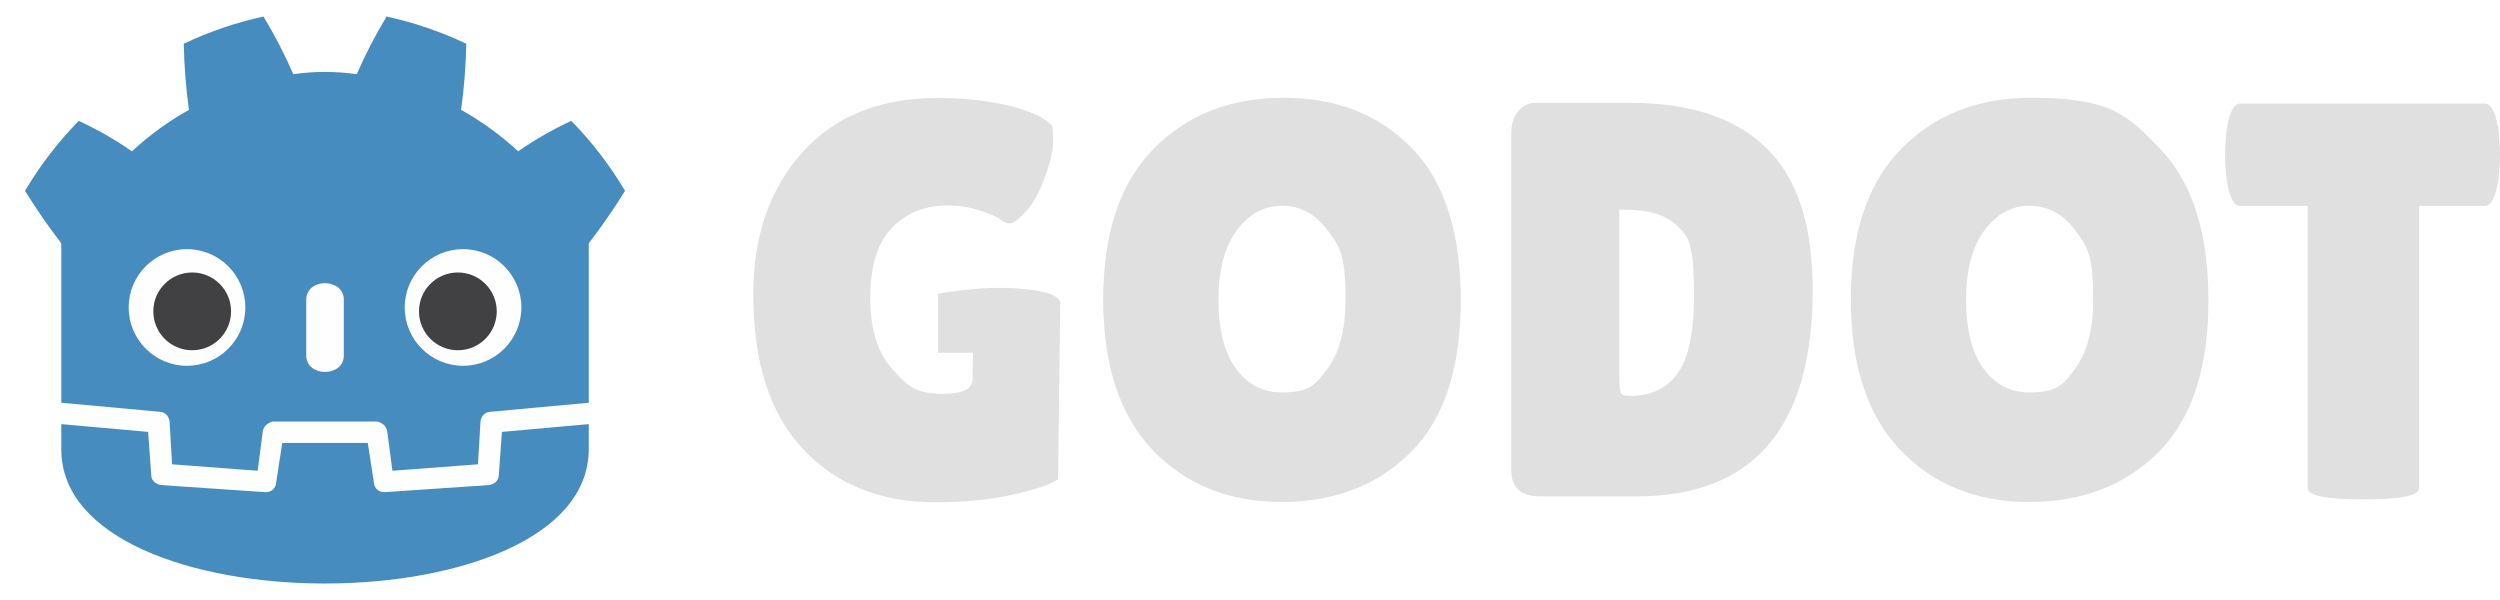
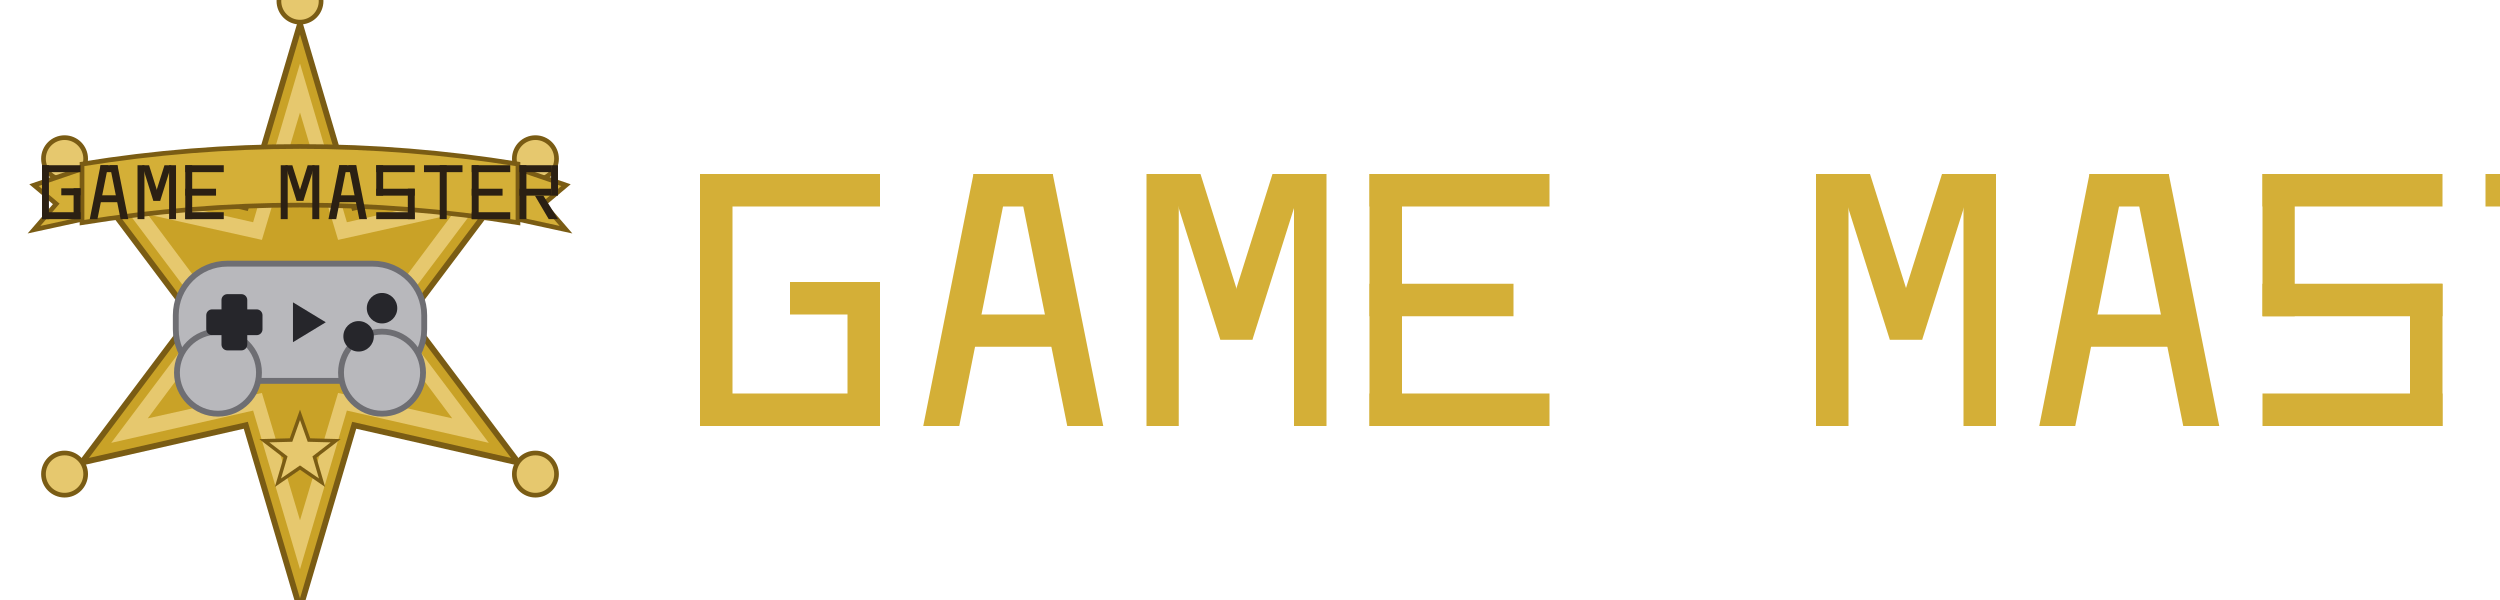
- <svg xmlns="http://www.w3.org/2000/svg" width="100" height="24" stroke-linejoin="round">
-   <path fill="#e0e0e0" d="M40.122 11.514c-1.211-.019-2.597.234-2.597.234v2.364h1.393l-.015 1.052q0 .587-1.159.587c-1.159 0-1.454-.328-2.045-.979q-.89-.98-.889-2.867 0-1.89.865-2.79.866-.899 2.261-.899c.411.003.821.067 1.214.191q.63.192.844.358.212.172.405.17.19 0 .616-.45.43-.45.767-1.359c.224-.61.337-1.076.337-1.407a6 6 0 0 0-.023-.674q-.47-.517-1.744-.821-1.268-.305-2.844-.304-3.463 0-5.419 2.181-1.957 2.182-1.957 5.668 0 4.094 2.001 6.207 2.002 2.114 5.263 2.113 1.754 0 3.114-.303 1.361-.303 1.811-.619l.09-7.038c0-.408-1.079-.594-2.289-.615M51.279 8.23q-1.078 0-1.81.989-.73.99-.731 2.776 0 1.79.698 2.745.697.957 1.832.957c1.135 0 1.372-.323 1.844-.969q.709-.966.709-2.766c0-1.8-.244-2.122-.731-2.767q-.73-.965-1.811-.965m-.011 11.85q-3.16 0-5.15-2.067-1.989-2.07-1.989-6.039 0-3.97 2.011-6.017 2.014-2.046 5.196-2.046 3.183-.001 5.138 2.014 1.958 2.013 1.957 6.094t-2.001 6.073q-2.002 1.988-5.162 1.988M64.77 8.386v6.727q0 .47.068.595c.068.125.18.124.404.124q1.238 0 1.879-.923.641-.921.64-3.069c-.001-2.148-.222-2.366-.663-2.799q-.664-.654-2.103-.655zm-4.317 10.436V5.33q0-.563.282-.891a.92.92 0 0 1 .73-.326h3.756q3.575 0 5.429 1.801 1.857 1.798 1.857 5.666 0 8.276-7.063 8.276h-3.845q-1.146 0-1.147-1.034M81.186 8.23q-1.08 0-1.812.989-.73.99-.73 2.776 0 1.79.697 2.745.697.957 1.833.957c1.136 0 1.372-.323 1.844-.969q.709-.966.709-2.766c0-1.8-.244-2.122-.731-2.767q-.73-.965-1.81-.965m-.012 11.85q-3.16 0-5.15-2.067-1.99-2.07-1.99-6.039 0-3.97 2.012-6.017 2.014-2.046 5.196-2.046c3.182 0 3.834.67 5.138 2.014q1.957 2.013 1.957 6.094t-2.002 6.073q-2.001 1.988-5.161 1.988m15.587-.552q0 .448-2.226.449-2.227-.001-2.228-.449V8.238h-2.698q-.382 0-.539-1.036a7 7 0 0 1-.066-1.011q0-.517.065-1.012c.105-.688.285-1.036.54-1.036h9.783q.382.001.541 1.036a7.7 7.7 0 0 1 0 2.023q-.16 1.036-.541 1.036h-2.631z" />
-   <g fill="#fefefe" transform="translate(-.27 -1.335)scale(.02592)">
-     <path d="M105 673v33q407 354 814 0v-33z" />
-     <path fill="#478cbf" d="m105 673 152 14q12 1 15 14l4 67 132 10 8-61q2-11 15-15h162q13 4 15 15l8 61 132-10 4-67q3-13 15-14l152-14V427q30-39 56-81-35-59-83-108-43 20-82 47-40-37-88-64 7-51 8-102-59-28-123-42-26 43-46 89-49-7-98 0-20-46-46-89-64 14-123 42 1 51 8 102-48 27-88 64-39-27-82-47-48 49-83 108 26 42 56 81zm0 33v39c0 276 813 276 814 0v-39l-134 12-5 69q-2 10-14 13l-162 11q-12 0-16-11l-10-65H446l-10 65q-4 11-16 11l-162-11q-12-3-14-13l-5-69z" />
-     <path d="M483 600c0 34 58 34 58 0v-86c0-34-58-34-58 0z" />
-     <circle cx="725" cy="526" r="90" />
-     <circle cx="299" cy="526" r="90" />
+ <svg xmlns="http://www.w3.org/2000/svg" width="100" height="24" viewBox="0 0 1000 240">
+   <g transform="matrix(0.234375 0 0 0.234375 0 0)">
+     <polygon fill="#c9a227" stroke="#7a5c14" stroke-width="10" points="512.0,41.2 419.5,354.2 139.6,290.6 327.0,540.0 139.6,789.4 419.5,725.8 512.0,1038.8 604.5,725.8 884.4,789.4 697.0,540.0 884.4,290.6 604.5,354.2" />
+     <polygon fill="#e6c86e" points="512.0,108.5 432.0,379.3 189.8,324.2 352.0,540.0 189.8,755.8 432.0,700.7 512.0,971.5 592.0,700.7 834.2,755.8 672.0,540.0 834.2,324.2 592.0,379.3" />
+     <polygon fill="#c9a227" points="512.0,192.0 447.0,409.4 252.2,366.0 382.0,540.0 252.2,714.0 447.0,670.6 512.0,888.0 577.0,670.6 771.8,714.0 642.0,540.0 771.8,366.0 577.0,409.4" />
+     <circle fill="#e6c86e" stroke="#7a5c14" stroke-width="8" cx="512.0" cy="1.8" r="36" />
+     <circle fill="#e6c86e" stroke="#7a5c14" stroke-width="8" cx="110.2" cy="270.9" r="36" />
+     <circle fill="#e6c86e" stroke="#7a5c14" stroke-width="8" cx="110.2" cy="809.1" r="36" />
+     <circle fill="#e6c86e" stroke="#7a5c14" stroke-width="8" cx="512.0" cy="1078.2" r="36" />
+     <circle fill="#e6c86e" stroke="#7a5c14" stroke-width="8" cx="913.8" cy="809.1" r="36" />
+     <circle fill="#e6c86e" stroke="#7a5c14" stroke-width="8" cx="913.8" cy="270.9" r="36" />
+     <polygon fill="#d4af37" stroke="#7a5c14" stroke-width="8" points="140.0,288.0 58.0,316.0 96.0,348.0 58.0,392.0 150.0,372.0" />
+     <polygon fill="#d4af37" stroke="#7a5c14" stroke-width="8" points="884.0,288.0 966.0,316.0 928.0,348.0 966.0,392.0 874.0,372.0" />
+     <path fill="#d4af37" stroke="#7a5c14" stroke-width="8" d="M140,280.0 Q512,220.0 884,280.0 L884,380.0 Q512,320.0 140,380.0 Z" />
+     <path fill="#2b2013" d="M71.7,282.0 L137.4,282.0 L137.4,293.8 L71.7,293.8 Z" />
+     <path fill="#2b2013" d="M71.7,282.0 L83.5,282.0 L83.5,374.0 L71.7,374.0 Z" />
+     <path fill="#2b2013" d="M71.7,362.2 L137.4,362.2 L137.4,374.0 L71.7,374.0 Z" />
+     <path fill="#2b2013" d="M125.6,321.4 L137.4,321.4 L137.4,374.0 L125.6,374.0 Z" />
+     <path fill="#2b2013" d="M104.6,321.4 L137.4,321.4 L137.4,333.3 L104.6,333.3 Z" />
+     <path fill="#2b2013" d="M153.2,374.0 L166.3,374.0 L184.7,282.0 L171.6,282.0 Z" />
+     <path fill="#2b2013" d="M205.8,374.0 L218.9,374.0 L200.5,282.0 L187.4,282.0 Z" />
+     <path fill="#2b2013" d="M171.6,282.0 L200.5,282.0 L200.5,293.8 L171.6,293.8 Z" />
+     <path fill="#2b2013" d="M165.0,333.3 L207.1,333.3 L207.1,345.1 L165.0,345.1 Z" />
+     <path fill="#2b2013" d="M234.7,282.0 L246.5,282.0 L246.5,374.0 L234.7,374.0 Z" />
+     <path fill="#2b2013" d="M288.6,282.0 L300.4,282.0 L300.4,374.0 L288.6,374.0 Z" />
+     <path fill="#2b2013" d="M242.6,282.0 L254.4,282.0 L273.5,342.5 L261.6,342.5 Z" />
+     <path fill="#2b2013" d="M280.7,282.0 L292.5,282.0 L273.5,342.5 L261.6,342.5 Z" />
+     <path fill="#2b2013" d="M316.2,282.0 L381.9,282.0 L381.9,293.8 L316.2,293.8 Z" />
+     <path fill="#2b2013" d="M316.2,282.0 L328.0,282.0 L328.0,374.0 L316.2,374.0 Z" />
+     <path fill="#2b2013" d="M316.2,322.1 L368.7,322.1 L368.7,333.9 L316.2,333.9 Z" />
+     <path fill="#2b2013" d="M316.2,362.2 L381.9,362.2 L381.9,374.0 L316.2,374.0 Z" />
+     <path fill="#2b2013" d="M479.1,282.0 L491.0,282.0 L491.0,374.0 L479.1,374.0 Z" />
+     <path fill="#2b2013" d="M533.0,282.0 L544.9,282.0 L544.9,374.0 L533.0,374.0 Z" />
+     <path fill="#2b2013" d="M487.0,282.0 L498.9,282.0 L517.9,342.5 L506.1,342.5 Z" />
+     <path fill="#2b2013" d="M525.1,282.0 L537.0,282.0 L517.9,342.5 L506.1,342.5 Z" />
+     <path fill="#2b2013" d="M560.6,374.0 L573.8,374.0 L592.2,282.0 L579.0,282.0 Z" />
+     <path fill="#2b2013" d="M613.2,374.0 L626.3,374.0 L607.9,282.0 L594.8,282.0 Z" />
+     <path fill="#2b2013" d="M579.0,282.0 L607.9,282.0 L607.9,293.8 L579.0,293.8 Z" />
+     <path fill="#2b2013" d="M572.5,333.3 L614.5,333.3 L614.5,345.1 L572.5,345.1 Z" />
+     <path fill="#2b2013" d="M642.1,282.0 L707.8,282.0 L707.8,293.8 L642.1,293.8 Z" />
+     <path fill="#2b2013" d="M642.1,282.0 L653.9,282.0 L653.9,333.9 L642.1,333.9 Z" />
+     <path fill="#2b2013" d="M642.1,322.1 L707.8,322.1 L707.8,333.9 L642.1,333.9 Z" />
+     <path fill="#2b2013" d="M696.0,322.1 L707.8,322.1 L707.8,374.0 L696.0,374.0 Z" />
+     <path fill="#2b2013" d="M642.1,362.2 L707.8,362.2 L707.8,374.0 L642.1,374.0 Z" />
+     <path fill="#2b2013" d="M723.6,282.0 L789.3,282.0 L789.3,293.8 L723.6,293.8 Z" />
+     <path fill="#2b2013" d="M750.5,282.0 L762.4,282.0 L762.4,374.0 L750.5,374.0 Z" />
+     <path fill="#2b2013" d="M805.1,282.0 L870.8,282.0 L870.8,293.8 L805.1,293.8 Z" />
+     <path fill="#2b2013" d="M805.1,282.0 L816.9,282.0 L816.9,374.0 L805.1,374.0 Z" />
+     <path fill="#2b2013" d="M805.1,322.1 L857.7,322.1 L857.7,333.9 L805.1,333.9 Z" />
+     <path fill="#2b2013" d="M805.1,362.2 L870.8,362.2 L870.8,374.0 L805.1,374.0 Z" />
+     <path fill="#2b2013" d="M886.6,282.0 L898.4,282.0 L898.4,374.0 L886.6,374.0 Z" />
+     <path fill="#2b2013" d="M886.6,282.0 L940.5,282.0 L940.5,293.8 L886.6,293.8 Z" />
+     <path fill="#2b2013" d="M940.5,282.0 L952.3,282.0 L952.3,333.9 L940.5,333.9 Z" />
+     <path fill="#2b2013" d="M886.6,322.1 L940.5,322.1 L940.5,333.9 L886.6,333.9 Z" />
+     <path fill="#2b2013" d="M912.9,333.9 L927.3,333.9 L952.3,374.0 L936.5,374.0 Z" />
+     <rect fill="#b8b8bc" stroke="#6e6e73" stroke-width="10" x="300" y="450.0" width="424" height="200.0" rx="88" />
+     <circle fill="#b8b8bc" stroke="#6e6e73" stroke-width="10" cx="372" cy="636.0" r="70" />
+     <circle fill="#b8b8bc" stroke="#6e6e73" stroke-width="10" cx="652" cy="636.0" r="70" />
+     <rect fill="#26262b" x="378" y="502.0" width="44" height="96.0" rx="10" />
+     <rect fill="#26262b" x="352" y="528.0" width="96" height="44.0" rx="10" />
+     <polygon fill="#26262b" points="500.0,516.0 500.0,584.0 556.0,550.0" />
+     <circle fill="#26262b" cx="612" cy="574.0" r="26" />
+     <circle fill="#26262b" cx="652" cy="526.0" r="26" />
+     <polygon fill="#e6c86e" stroke="#7a5c14" stroke-width="6" points="512.0,708.0 496.7,751.0 451.1,752.2 487.3,780.0 474.4,823.8 512.0,798.0 549.6,823.8 536.7,780.0 572.9,752.2 527.3,751.0" />
  </g>
-   <g fill="#414042" transform="translate(-.27 -1.335)scale(.02592)">
-     <circle cx="307" cy="532" r="60" />
-     <circle cx="717" cy="532" r="60" />
-   </g>
+   <path fill="#d4af37" d="M280.0,69.6 L352.0,69.6 L352.0,82.6 L280.0,82.6 Z" />
+   <path fill="#d4af37" d="M280.0,69.6 L293.0,69.6 L293.0,170.4 L280.0,170.4 Z" />
+   <path fill="#d4af37" d="M280.0,157.4 L352.0,157.4 L352.0,170.4 L280.0,170.4 Z" />
+   <path fill="#d4af37" d="M339.0,112.8 L352.0,112.8 L352.0,170.4 L339.0,170.4 Z" />
+   <path fill="#d4af37" d="M316.0,112.8 L352.0,112.8 L352.0,125.8 L316.0,125.8 Z" />
+   <path fill="#d4af37" d="M369.3,170.4 L383.7,170.4 L403.8,69.6 L389.4,69.6 Z" />
+   <path fill="#d4af37" d="M426.9,170.4 L441.3,170.4 L421.1,69.6 L406.7,69.6 Z" />
+   <path fill="#d4af37" d="M389.4,69.6 L421.1,69.6 L421.1,82.6 L389.4,82.6 Z" />
+   <path fill="#d4af37" d="M382.2,125.8 L428.3,125.8 L428.3,138.7 L382.2,138.7 Z" />
+   <path fill="#d4af37" d="M458.6,69.6 L471.5,69.6 L471.5,170.4 L458.6,170.4 Z" />
+   <path fill="#d4af37" d="M517.6,69.6 L530.6,69.6 L530.6,170.4 L517.6,170.4 Z" />
+   <path fill="#d4af37" d="M467.2,69.6 L480.2,69.6 L501.0,135.8 L488.1,135.8 Z" />
+   <path fill="#d4af37" d="M509.0,69.6 L521.9,69.6 L501.0,135.8 L488.1,135.8 Z" />
+   <path fill="#d4af37" d="M547.8,69.6 L619.8,69.6 L619.8,82.6 L547.8,82.6 Z" />
+   <path fill="#d4af37" d="M547.8,69.6 L560.8,69.6 L560.8,170.4 L547.8,170.4 Z" />
+   <path fill="#d4af37" d="M547.8,113.5 L605.4,113.5 L605.4,126.5 L547.8,126.5 Z" />
+   <path fill="#d4af37" d="M547.8,157.4 L619.8,157.4 L619.8,170.4 L547.8,170.4 Z" />
+   <path fill="#d4af37" d="M726.4,69.6 L739.4,69.6 L739.4,170.4 L726.4,170.4 Z" />
+   <path fill="#d4af37" d="M785.4,69.6 L798.4,69.6 L798.4,170.4 L785.4,170.4 Z" />
+   <path fill="#d4af37" d="M735.0,69.6 L748.0,69.6 L768.9,135.8 L755.9,135.8 Z" />
+   <path fill="#d4af37" d="M776.8,69.6 L789.8,69.6 L768.9,135.8 L755.9,135.8 Z" />
+   <path fill="#d4af37" d="M815.7,170.4 L830.1,170.4 L850.2,69.6 L835.8,69.6 Z" />
+   <path fill="#d4af37" d="M873.3,170.4 L887.7,170.4 L867.5,69.6 L853.1,69.6 Z" />
+   <path fill="#d4af37" d="M835.8,69.6 L867.5,69.6 L867.5,82.6 L835.8,82.6 Z" />
+   <path fill="#d4af37" d="M828.6,125.8 L874.7,125.8 L874.7,138.7 L828.6,138.7 Z" />
+   <path fill="#d4af37" d="M905.0,69.6 L977.0,69.6 L977.0,82.6 L905.0,82.6 Z" />
+   <path fill="#d4af37" d="M905.0,69.6 L917.9,69.6 L917.9,126.5 L905.0,126.5 Z" />
+   <path fill="#d4af37" d="M905.0,113.5 L977.0,113.5 L977.0,126.5 L905.0,126.5 Z" />
+   <path fill="#d4af37" d="M964.0,113.5 L977.0,113.5 L977.0,170.4 L964.0,170.4 Z" />
+   <path fill="#d4af37" d="M905.0,157.4 L977.0,157.4 L977.0,170.4 L905.0,170.4 Z" />
+   <path fill="#d4af37" d="M994.2,69.6 L1066.2,69.6 L1066.2,82.6 L994.2,82.6 Z" />
+   <path fill="#d4af37" d="M1023.8,69.6 L1036.7,69.6 L1036.7,170.4 L1023.8,170.4 Z" />
+   <path fill="#d4af37" d="M1083.5,69.6 L1155.5,69.6 L1155.5,82.6 L1083.5,82.6 Z" />
+   <path fill="#d4af37" d="M1083.5,69.6 L1096.5,69.6 L1096.5,170.4 L1083.5,170.4 Z" />
+   <path fill="#d4af37" d="M1083.5,113.5 L1141.1,113.5 L1141.1,126.5 L1083.5,126.5 Z" />
+   <path fill="#d4af37" d="M1083.5,157.4 L1155.5,157.4 L1155.5,170.4 L1083.5,170.4 Z" />
+   <path fill="#d4af37" d="M1172.8,69.6 L1185.8,69.6 L1185.8,170.4 L1172.8,170.4 Z" />
+   <path fill="#d4af37" d="M1172.8,69.6 L1231.8,69.6 L1231.8,82.6 L1172.8,82.6 Z" />
+   <path fill="#d4af37" d="M1231.8,69.6 L1244.8,69.6 L1244.8,126.5 L1231.8,126.5 Z" />
+   <path fill="#d4af37" d="M1172.8,113.5 L1231.8,113.5 L1231.8,126.5 L1172.8,126.5 Z" />
+   <path fill="#d4af37" d="M1201.6,126.5 L1217.4,126.5 L1244.8,170.4 L1227.5,170.4 Z" />
</svg>
